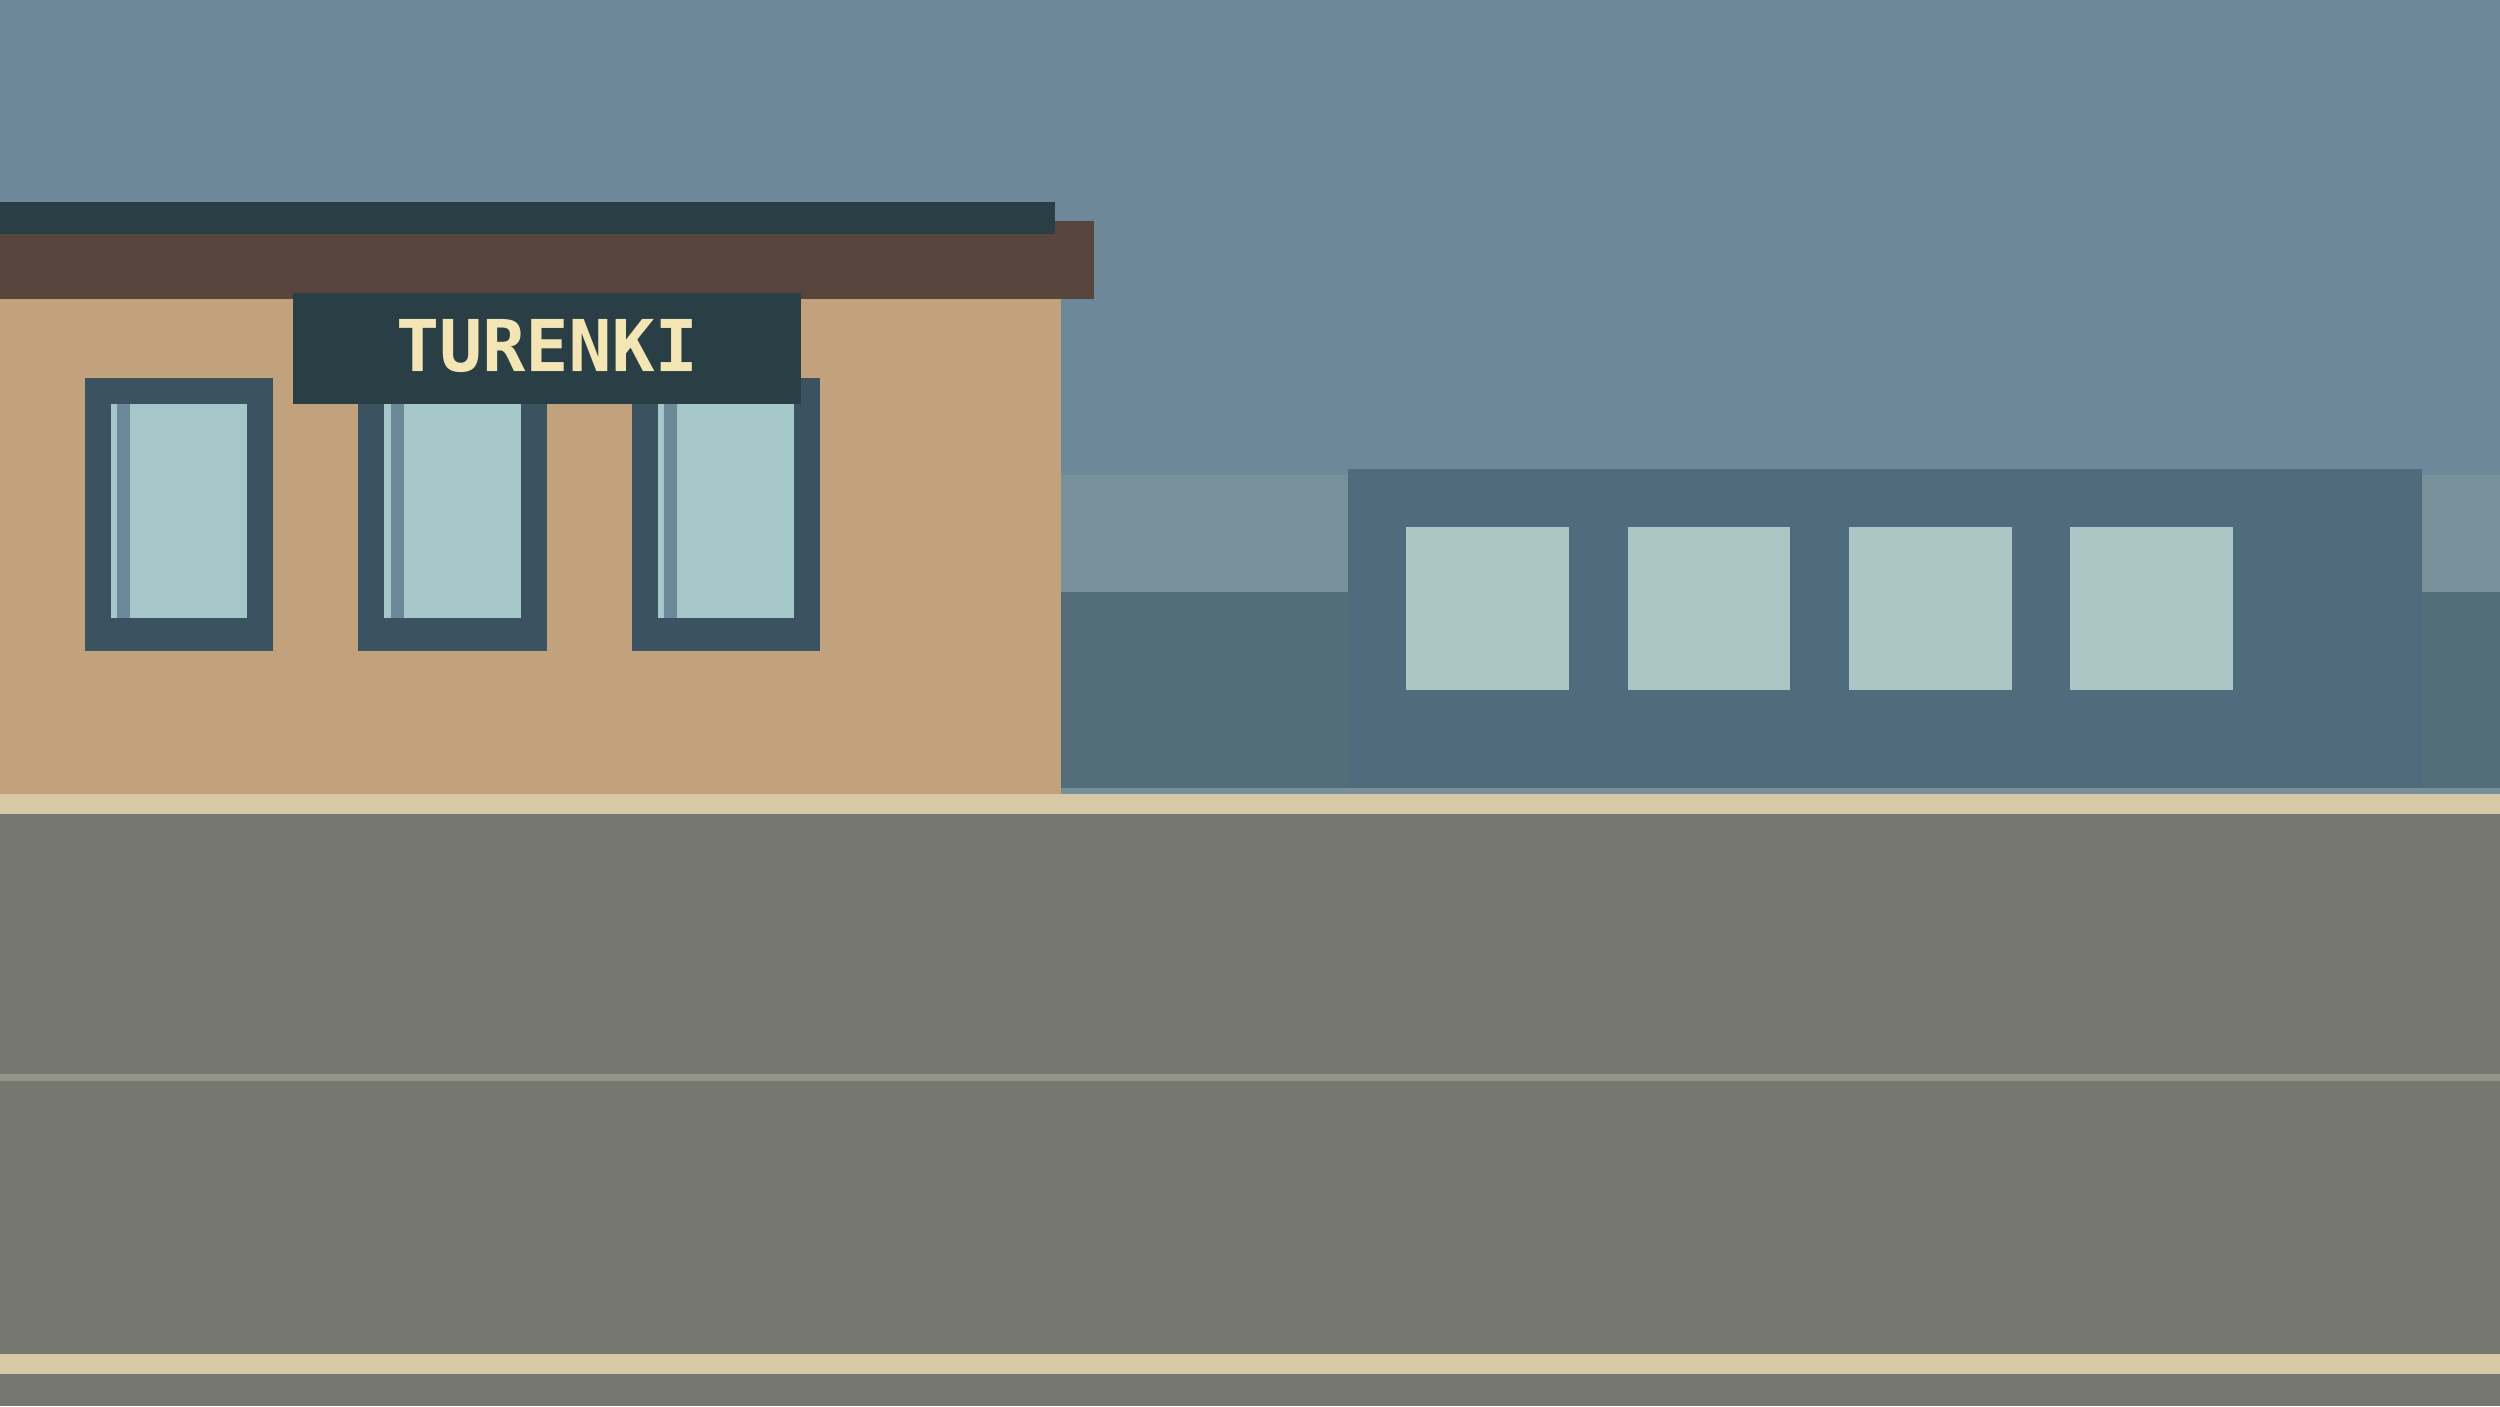
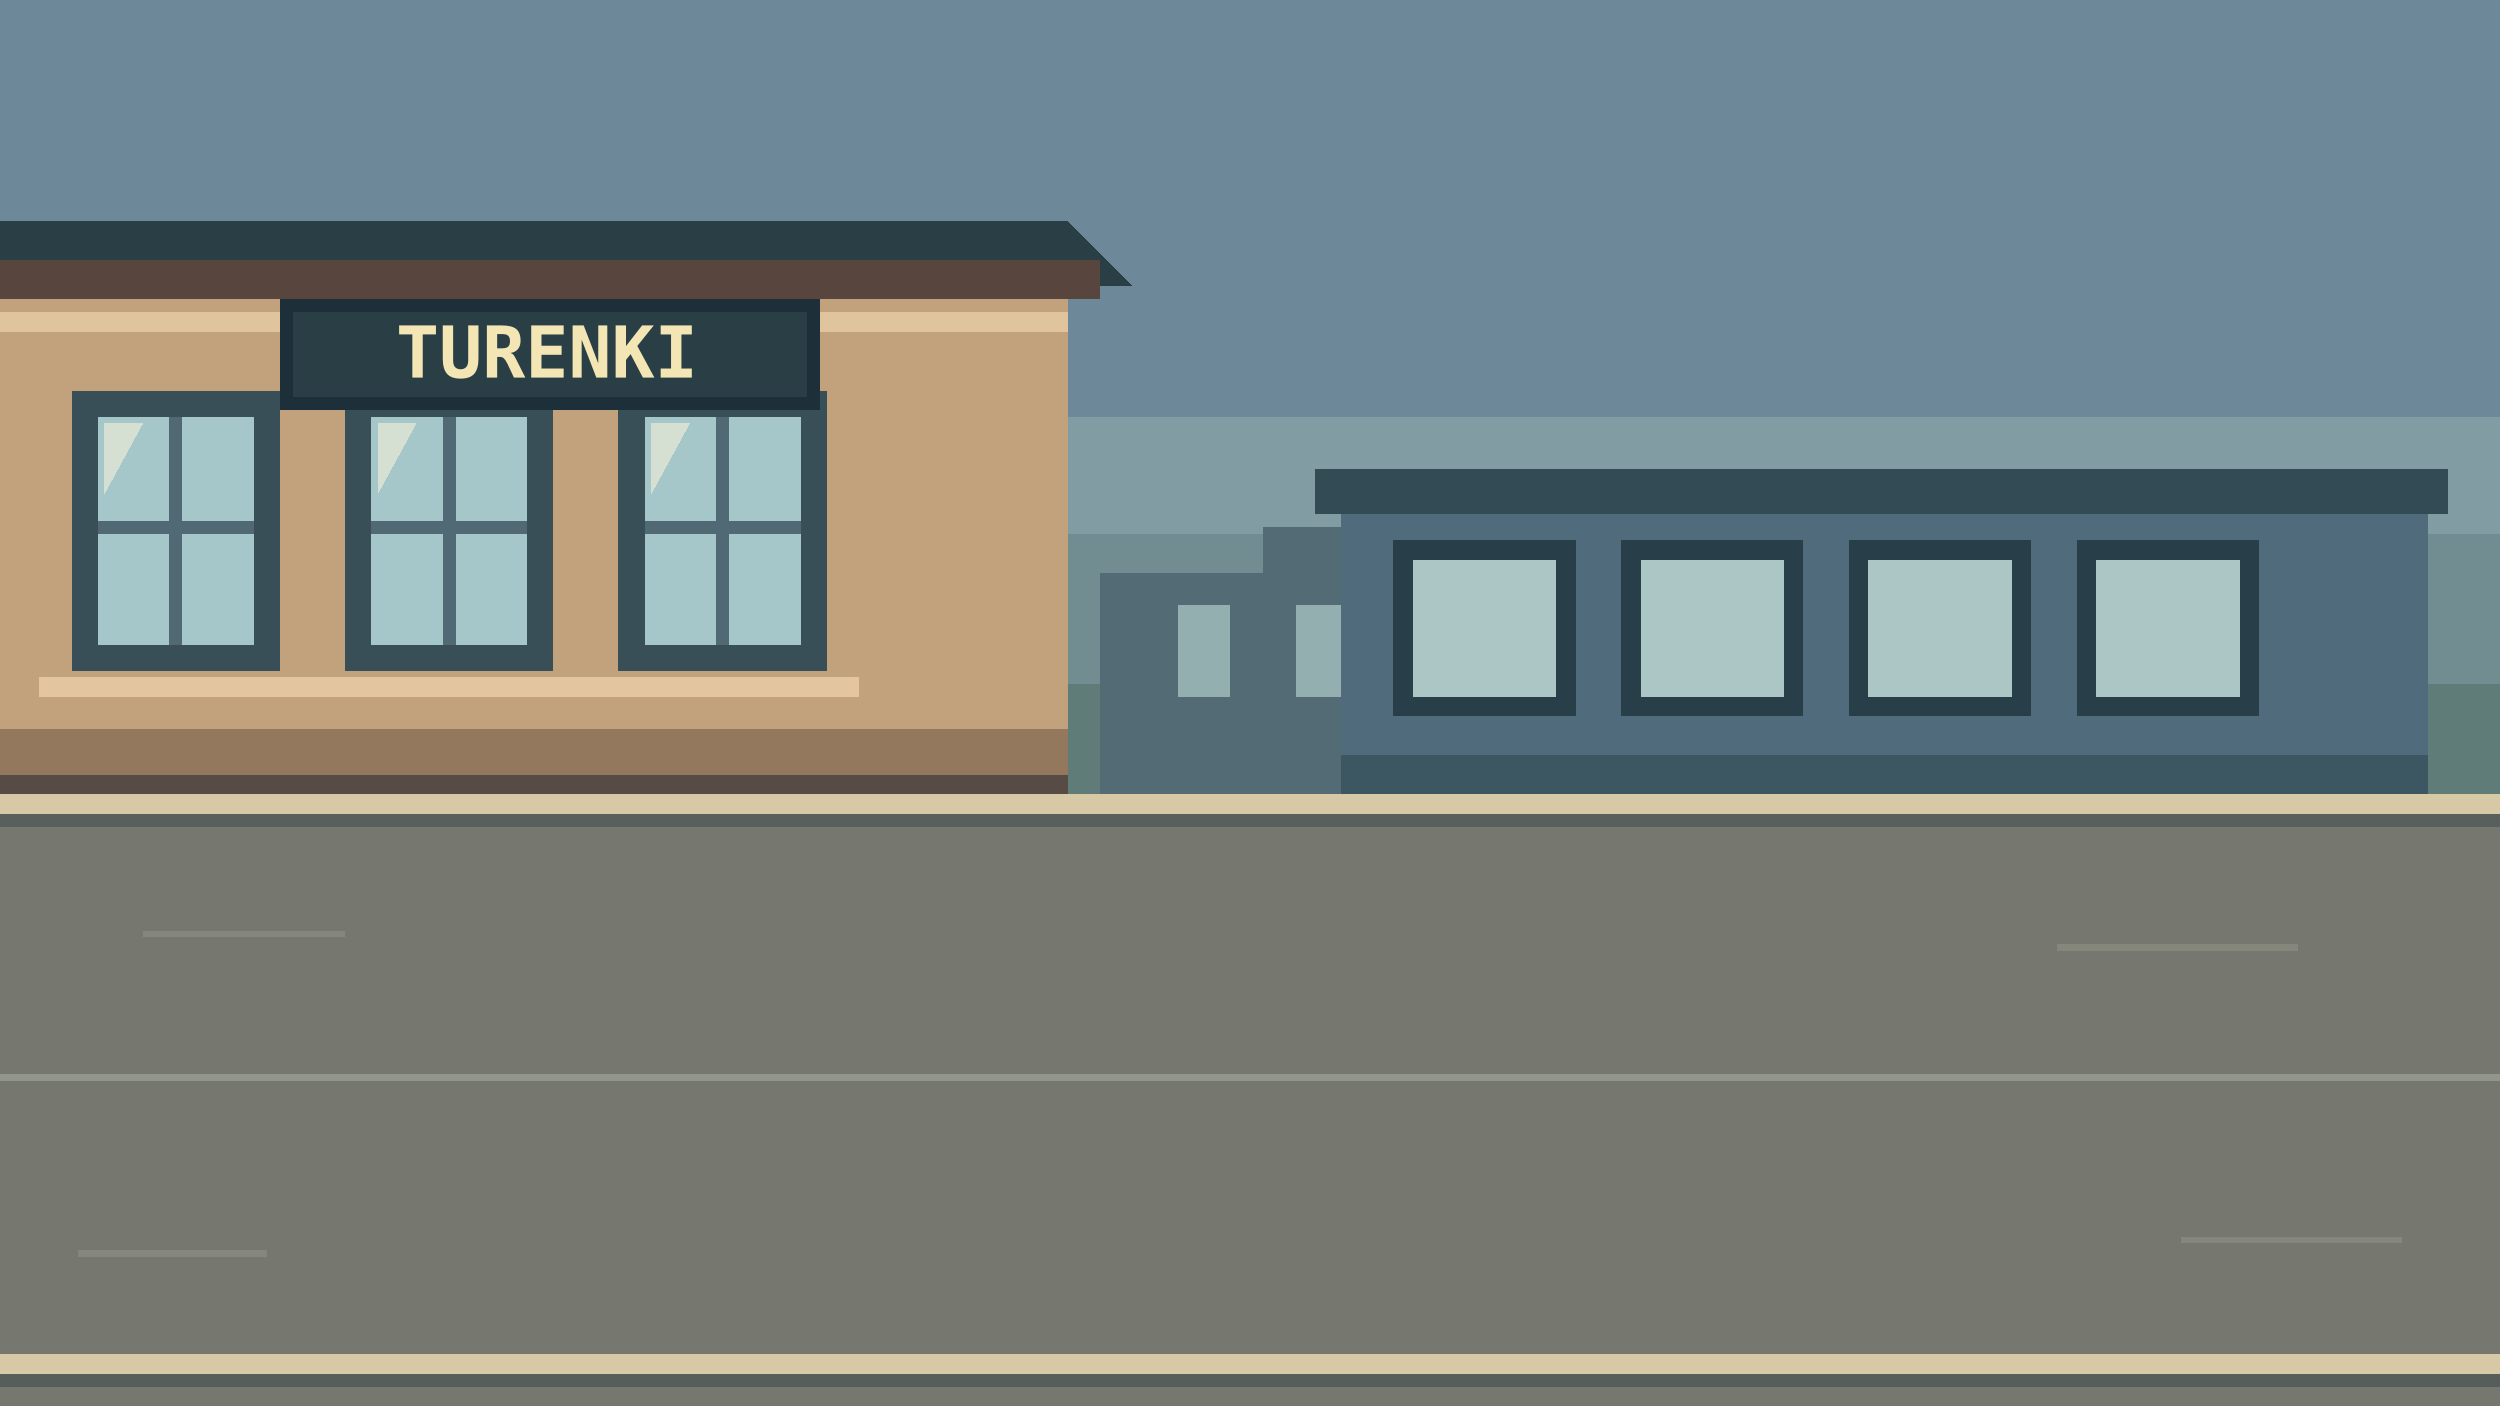
<svg xmlns="http://www.w3.org/2000/svg" width="384" height="216" viewBox="0 0 384 216" shape-rendering="crispEdges">
  <rect width="384" height="216" fill="#6d8999" />
-   <path d="M0 73h384v50H0z" fill="#78909a" />
-   <path d="M0 91h384v30H0z" fill="#536d79" />
-   <path d="M0 45h163v79H0z" fill="#c2a27d" />
-   <path d="M0 34h168v12H0z" fill="#58463e" />
-   <path d="M0 31h162v5H0z" fill="#293f45" />
-   <g fill="#3b5360">
-     <rect x="13" y="58" width="29" height="42" />
-     <rect x="55" y="58" width="29" height="42" />
-     <rect x="97" y="58" width="29" height="42" />
+   <path d="M0 64h384v58H0z" fill="#829ca3" />
+   <path d="M0 82h384v39H0z" fill="#718d91" />
+   <path d="M0 105v-11h9v-7h9v5h10v-9h9v12h11v-5h10v15h326v17H0z" fill="#607c79" />
+   <path d="M169 88h25v-7h37v7h10v34h-72z" fill="#526b74" />
+   <path d="M181 93h8v14h-8zm18 0h8v14h-8zm18 0h8v14h-8z" fill="#93afb0" />
+   <path d="M0 34h164l10 10H0z" fill="#293f45" />
+   <path d="M0 40h169v6H0z" fill="#58463e" />
+   <rect x="0" y="46" width="164" height="75" fill="#c2a27d" />
+   <path d="M0 48h164v3H0z" fill="#dfc49d" />
+   <path d="M0 112h164v9H0z" fill="#94785d" />
+   <path d="M0 119h164v3H0z" fill="#564b45" />
+   <g fill="#384f57">
+     <rect x="11" y="60" width="32" height="43" />
+     <rect x="53" y="60" width="32" height="43" />
+     <rect x="95" y="60" width="32" height="43" />
  </g>
  <g fill="#a6c7c9">
-     <rect x="17" y="62" width="21" height="33" />
-     <rect x="59" y="62" width="21" height="33" />
-     <rect x="101" y="62" width="21" height="33" />
+     <rect x="15" y="64" width="24" height="35" />
+     <rect x="57" y="64" width="24" height="35" />
+     <rect x="99" y="64" width="24" height="35" />
  </g>
-   <path d="M19 62v33m42-33v33m42-33v33" stroke="#6d8999" stroke-width="2" />
-   <rect x="45" y="45" width="78" height="17" fill="#293f45" />
-   <text x="84" y="57" text-anchor="middle" font-family="monospace" font-size="11" font-weight="bold" fill="#f4e5b4">TURENKI</text>
-   <rect x="207" y="72" width="165" height="49" fill="#506c7c" />
+   <g fill="#d5dfd2">
+     <path d="M16 65h6l-6 11zm42 0h6l-6 11zm42 0h6l-6 11z" />
+   </g>
+   <g stroke="#516975" stroke-width="2">
+     <path d="M27 64v35m-12-18h24M69 64v35m-12-18h24M111 64v35m-12-18h24" />
+   </g>
+   <g fill="#e3c69f">
+     <rect x="6" y="104" width="42" height="3" />
+     <rect x="48" y="104" width="42" height="3" />
+     <rect x="90" y="104" width="42" height="3" />
+   </g>
+   <rect x="43" y="46" width="83" height="17" fill="#1d3039" />
+   <rect x="45" y="48" width="79" height="13" fill="#293f45" />
+   <text x="84" y="58" text-anchor="middle" font-family="monospace" font-size="11" font-weight="bold" fill="#f4e5b4">TURENKI</text>
+   <path d="M202 72h174v7H202z" fill="#334b55" />
+   <rect x="206" y="79" width="167" height="42" fill="#506c7c" />
+   <rect x="206" y="116" width="167" height="6" fill="#3c5662" />
+   <g fill="#283f49">
+     <rect x="214" y="83" width="28" height="27" />
+     <rect x="249" y="83" width="28" height="27" />
+     <rect x="284" y="83" width="28" height="27" />
+     <rect x="319" y="83" width="28" height="27" />
+   </g>
  <g fill="#acc5c5">
-     <rect x="216" y="81" width="25" height="25" />
-     <rect x="250" y="81" width="25" height="25" />
-     <rect x="284" y="81" width="25" height="25" />
-     <rect x="318" y="81" width="25" height="25" />
+     <rect x="217" y="86" width="22" height="21" />
+     <rect x="252" y="86" width="22" height="21" />
+     <rect x="287" y="86" width="22" height="21" />
+     <rect x="322" y="86" width="22" height="21" />
+   </g>
+   <g fill="#6c909b">
+     <path d="M228 86v21m35-21v21m35-21v21m35-21v21" />
  </g>
  <rect x="0" y="122" width="384" height="94" fill="#76786f" />
  <rect x="0" y="122" width="384" height="3" fill="#d7c9a5" />
+   <rect x="0" y="125" width="384" height="2" fill="#595f5c" />
  <rect x="0" y="165" width="384" height="1" fill="#92968a" />
  <rect x="0" y="208" width="384" height="3" fill="#d7c9a5" />
+   <rect x="0" y="211" width="384" height="2" fill="#565d5b" />
+   <g fill="#85877d">
+     <rect x="22" y="143" width="31" height="1" />
+     <rect x="316" y="145" width="37" height="1" />
+     <rect x="12" y="192" width="29" height="1" />
+     <rect x="335" y="190" width="34" height="1" />
+   </g>
</svg>
